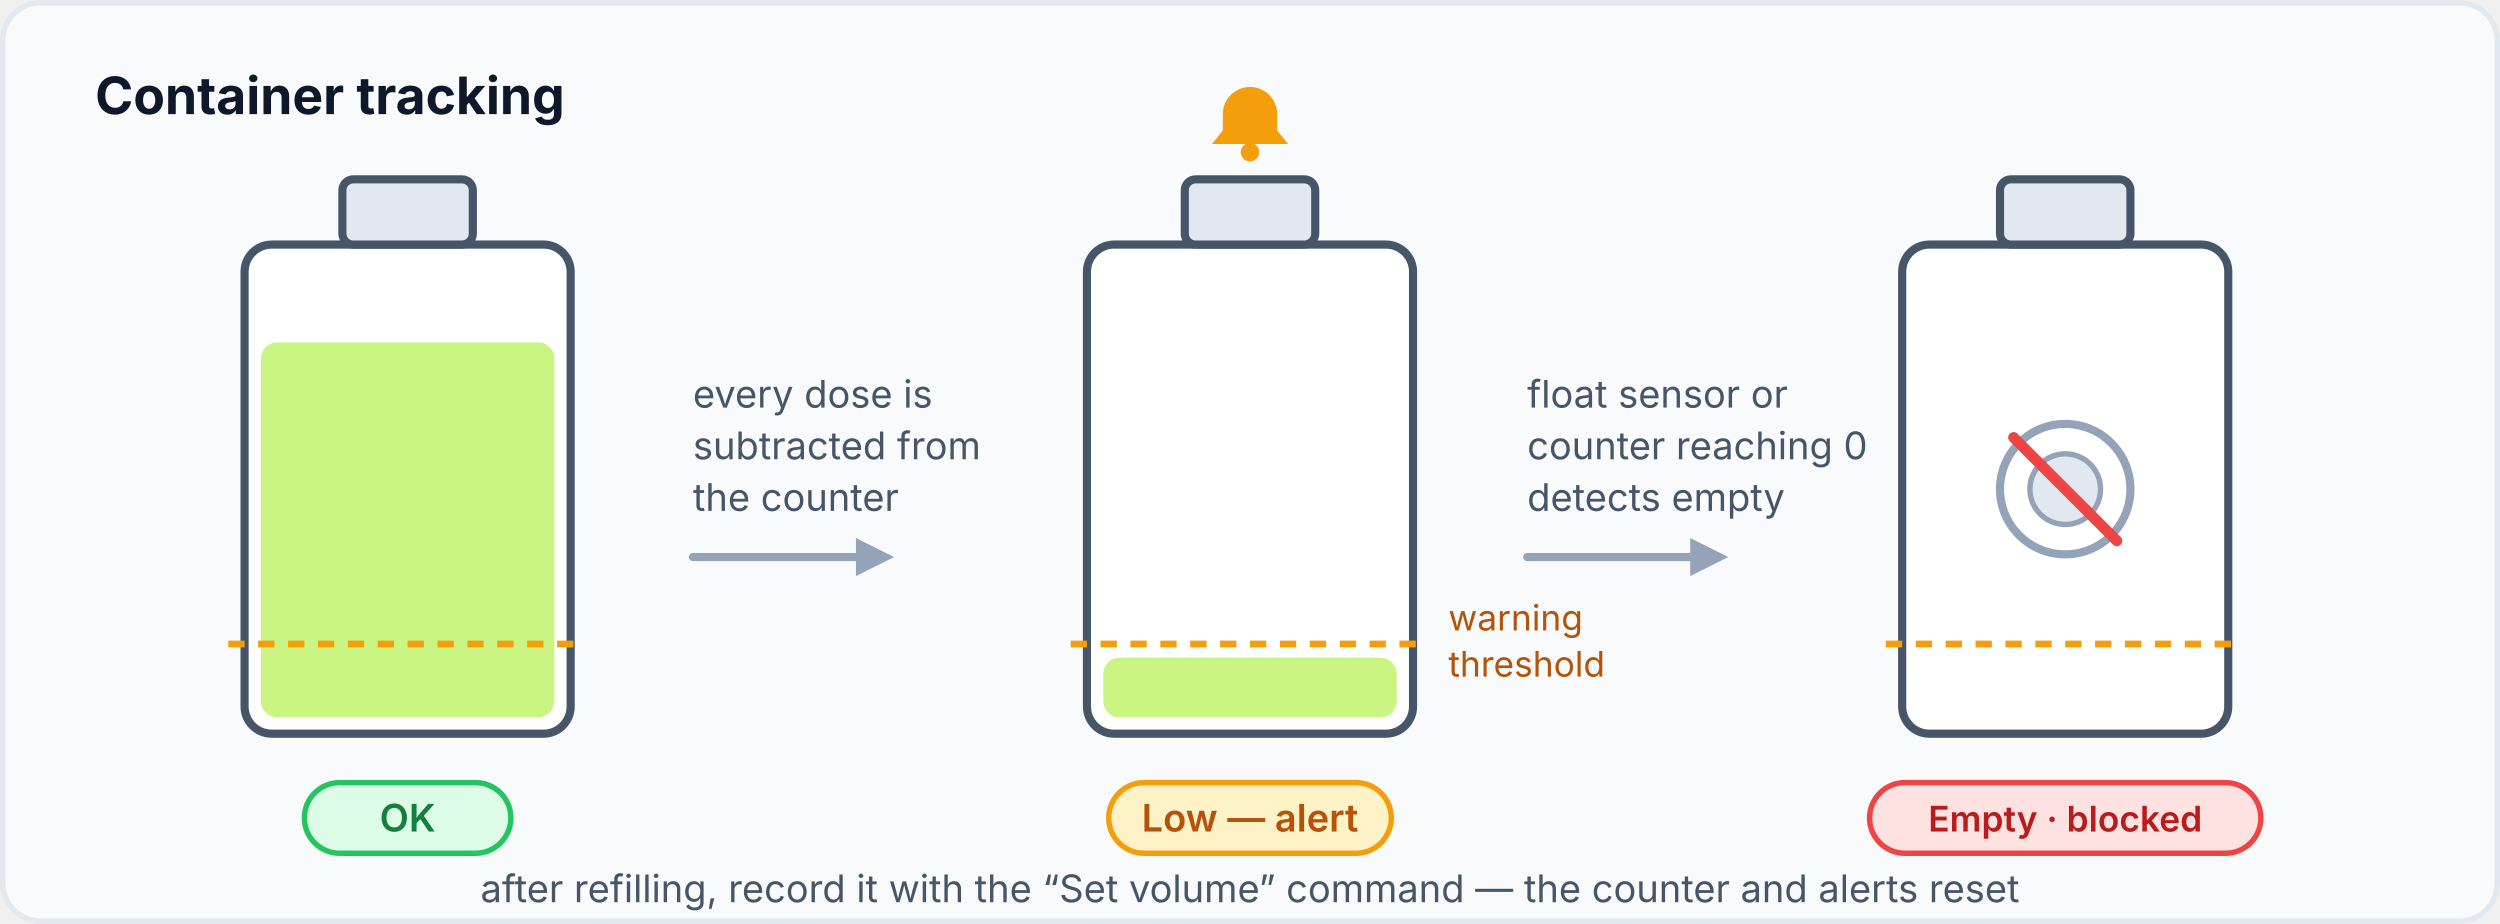
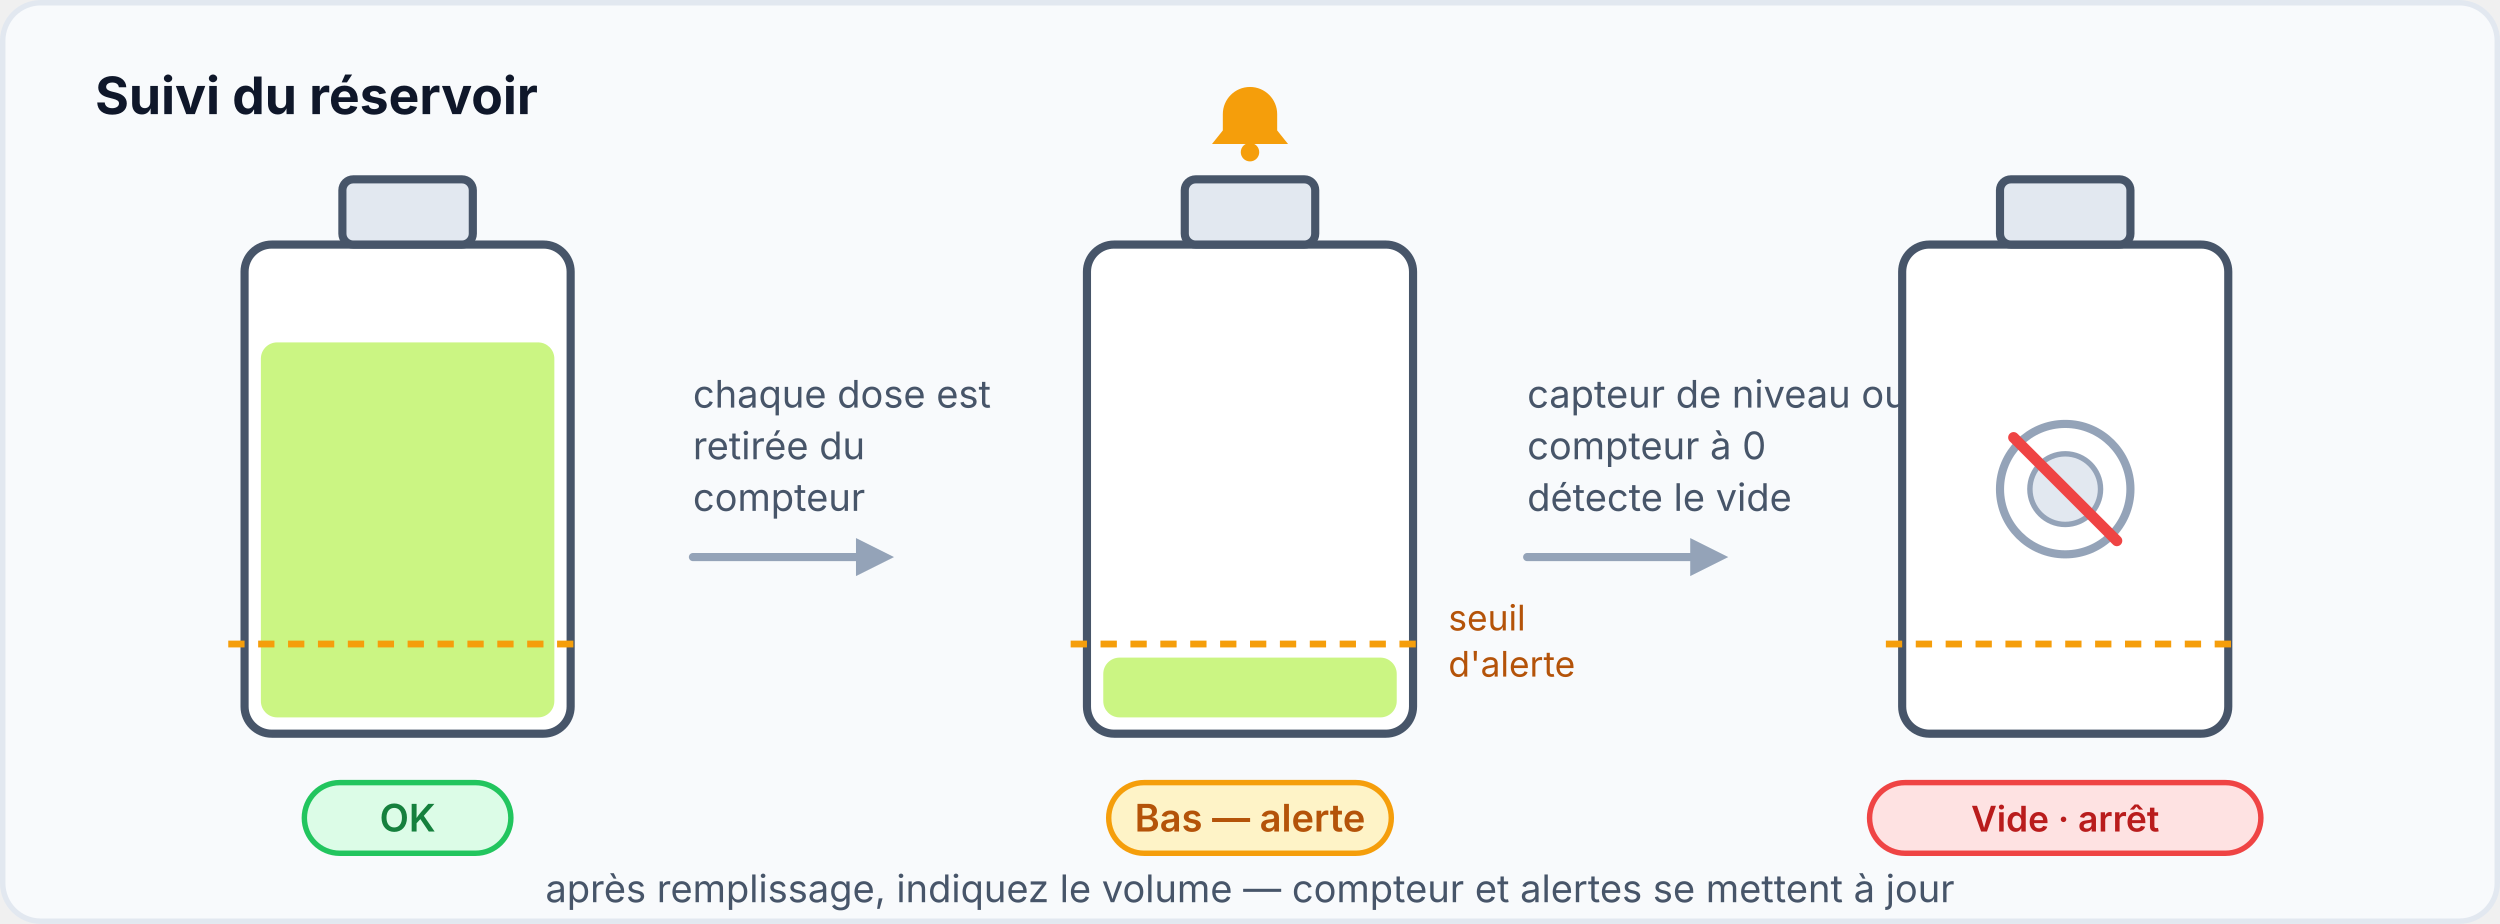
<svg xmlns="http://www.w3.org/2000/svg" viewBox="0 0 920 340" font-family="system-ui, -apple-system, 'Segoe UI', sans-serif">
  <rect x="1" y="1" width="918" height="338" rx="14" fill="#f8fafc" stroke="#e2e8f0" stroke-width="2" />
-   <text x="35" y="42" font-size="19" font-weight="700" fill="#0f172a">Container tracking</text>
+   <text x="35" y="42" font-size="19" font-weight="700" fill="#0f172a">Suivi du réservoir</text>
  <g>
    <rect x="90" y="90" width="120" height="180" rx="10" fill="#ffffff" stroke="#475569" stroke-width="3" />
    <rect x="126" y="66" width="48" height="24" rx="4" fill="#e2e8f0" stroke="#475569" stroke-width="3" />
    <rect x="96" y="126" width="108" height="138" rx="6" fill="#bef264" opacity="0.8" />
    <line x1="84" y1="237" x2="216" y2="237" stroke="#f59e0b" stroke-width="2.5" stroke-dasharray="6 5" />
    <g transform="translate(150,108)">
      <circle r="0" fill="none" />
    </g>
    <rect x="112" y="288" width="76" height="26" rx="13" fill="#dcfce7" stroke="#22c55e" stroke-width="2" />
    <text x="150" y="306" text-anchor="middle" font-size="14" font-weight="600" fill="#15803d">OK</text>
  </g>
  <g>
    <rect x="400" y="90" width="120" height="180" rx="10" fill="#ffffff" stroke="#475569" stroke-width="3" />
    <rect x="436" y="66" width="48" height="24" rx="4" fill="#e2e8f0" stroke="#475569" stroke-width="3" />
    <rect x="406" y="242" width="108" height="22" rx="6" fill="#bef264" opacity="0.8" />
    <line x1="394" y1="237" x2="526" y2="237" stroke="#f59e0b" stroke-width="2.5" stroke-dasharray="6 5" />
-     <text x="533" y="232" font-size="13" fill="#b45309">warning</text>
-     <text x="533" y="249" font-size="13" fill="#b45309">threshold</text>
+     <text x="533" y="232" font-size="13" fill="#b45309">seuil</text>
+     <text x="533" y="249" font-size="13" fill="#b45309">d'alerte</text>
    <g transform="translate(460,44)">
      <path d="M0,-12 a 10 10 0 0 1 10 10 v 6 l 4 5 h -28 l 4 -5 v -6 a 10 10 0 0 1 10 -10 z" fill="#f59e0b" />
      <circle cx="0" cy="12" r="3.4" fill="#f59e0b" />
    </g>
    <rect x="408" y="288" width="104" height="26" rx="13" fill="#fef3c7" stroke="#f59e0b" stroke-width="2" />
-     <text x="460" y="306" text-anchor="middle" font-size="14" font-weight="600" fill="#b45309">Low — alert</text>
+     <text x="460" y="306" text-anchor="middle" font-size="14" font-weight="600" fill="#b45309">Bas — alerte</text>
  </g>
  <g>
    <rect x="700" y="90" width="120" height="180" rx="10" fill="#ffffff" stroke="#475569" stroke-width="3" />
    <rect x="736" y="66" width="48" height="24" rx="4" fill="#e2e8f0" stroke="#475569" stroke-width="3" />
    <line x1="694" y1="237" x2="826" y2="237" stroke="#f59e0b" stroke-width="2.5" stroke-dasharray="6 5" />
    <g transform="translate(760,180)">
      <circle r="24" fill="#ffffff" stroke="#94a3b8" stroke-width="3" />
      <circle r="13" fill="#e2e8f0" stroke="#94a3b8" stroke-width="2" />
      <line x1="-19" y1="-19" x2="19" y2="19" stroke="#ef4444" stroke-width="4" stroke-linecap="round" />
    </g>
    <rect x="688" y="288" width="144" height="26" rx="13" fill="#fee2e2" stroke="#ef4444" stroke-width="2" />
-     <text x="760" y="306" text-anchor="middle" font-size="13" font-weight="600" fill="#b91c1c">Empty · blocked</text>
+     <text x="760" y="306" text-anchor="middle" font-size="13" font-weight="600" fill="#b91c1c">Vide · arrêt</text>
  </g>
-   <text x="255" y="150" font-size="14" fill="#475569">every dose is</text>
-   <text x="255" y="169" font-size="14" fill="#475569">subtracted from</text>
-   <text x="255" y="188" font-size="14" fill="#475569">the counter</text>
+   <text x="255" y="150" font-size="14" fill="#475569">chaque dose est</text>
+   <text x="255" y="169" font-size="14" fill="#475569">retirée du</text>
+   <text x="255" y="188" font-size="14" fill="#475569">compteur</text>
  <path d="M255 205 h 60" stroke="#94a3b8" stroke-width="3" stroke-linecap="round" />
  <path d="M315 198 l 14 7 -14 7 z" fill="#94a3b8" />
-   <text x="562" y="150" font-size="14" fill="#475569">float sensor or</text>
-   <text x="562" y="169" font-size="14" fill="#475569">counter reaching 0</text>
-   <text x="562" y="188" font-size="14" fill="#475569">detects empty</text>
+   <text x="562" y="150" font-size="14" fill="#475569">capteur de niveau ou</text>
+   <text x="562" y="169" font-size="14" fill="#475569">compteur à 0</text>
+   <text x="562" y="188" font-size="14" fill="#475569">détecte le vide</text>
  <path d="M562 205 h 60" stroke="#94a3b8" stroke-width="3" stroke-linecap="round" />
  <path d="M622 198 l 14 7 -14 7 z" fill="#94a3b8" />
-   <text x="460" y="332" text-anchor="middle" font-size="14" fill="#475569">after refilling, record it with the “Set volume” command — the counter and alerts reset</text>
+   <text x="460" y="332" text-anchor="middle" font-size="14" fill="#475569">après remplissage, indiquez le volume — compteur et alertes se mettent à jour</text>
</svg>
